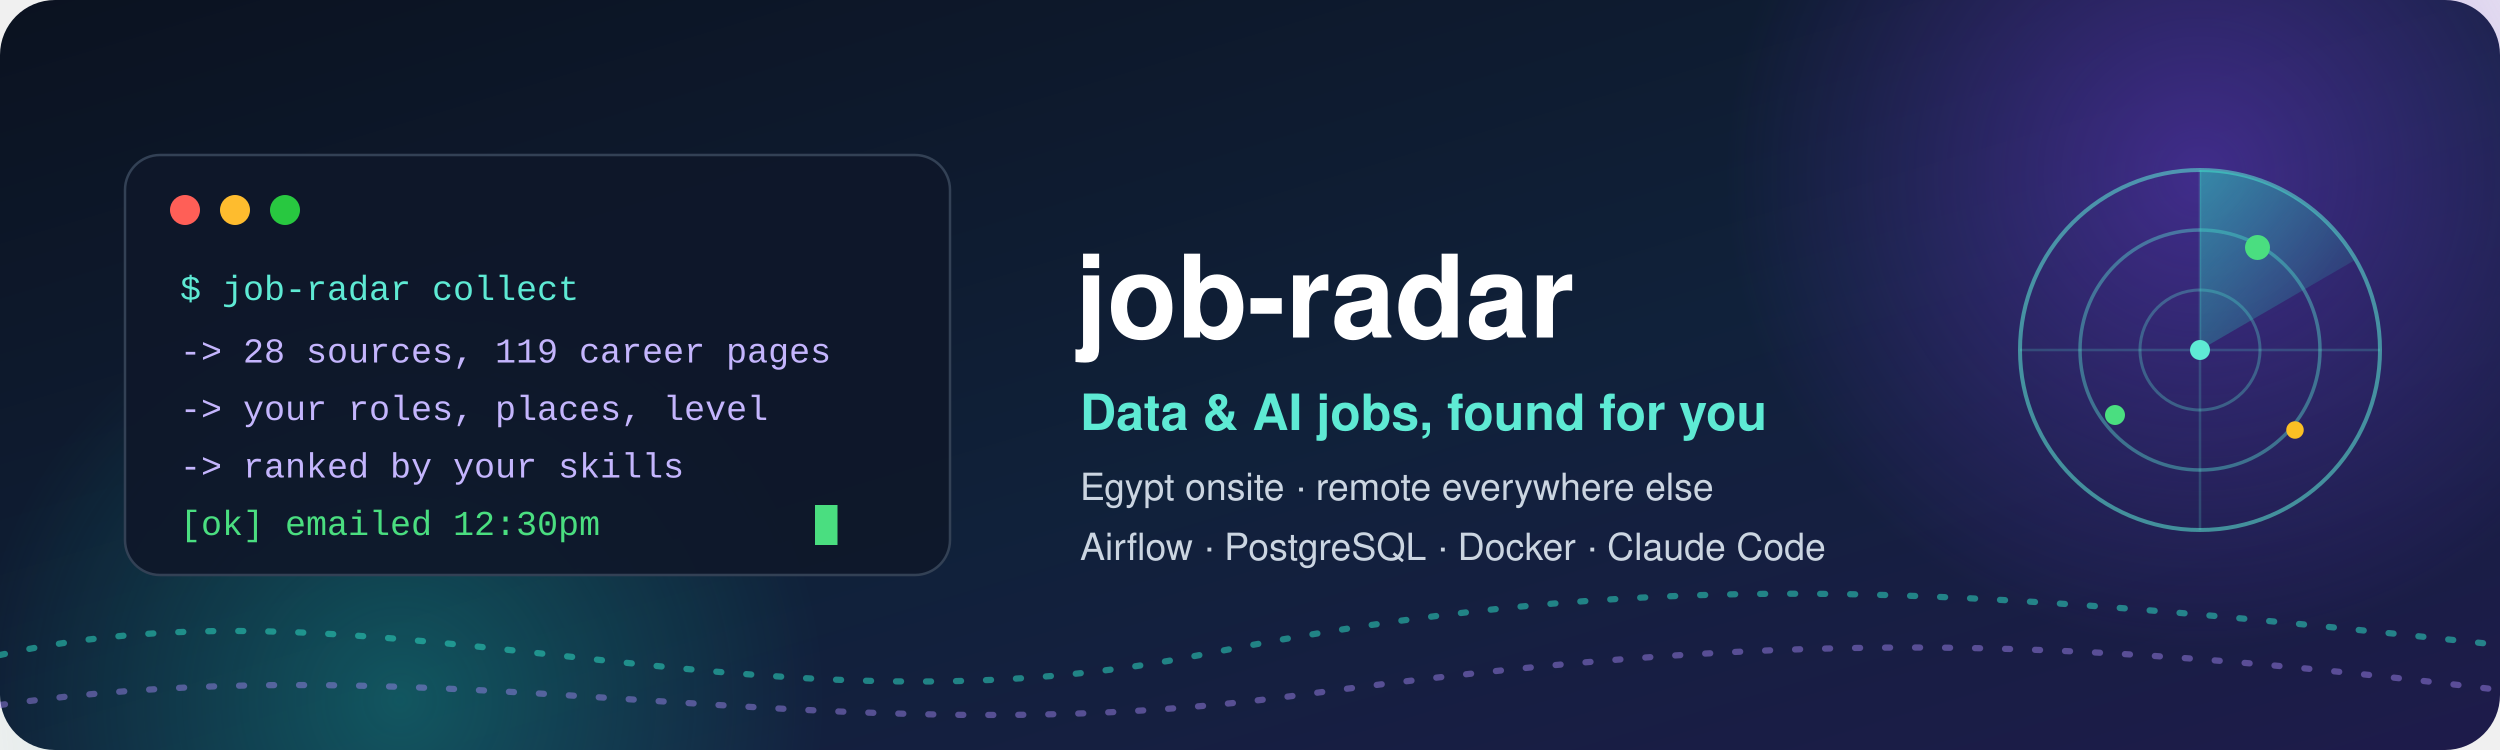
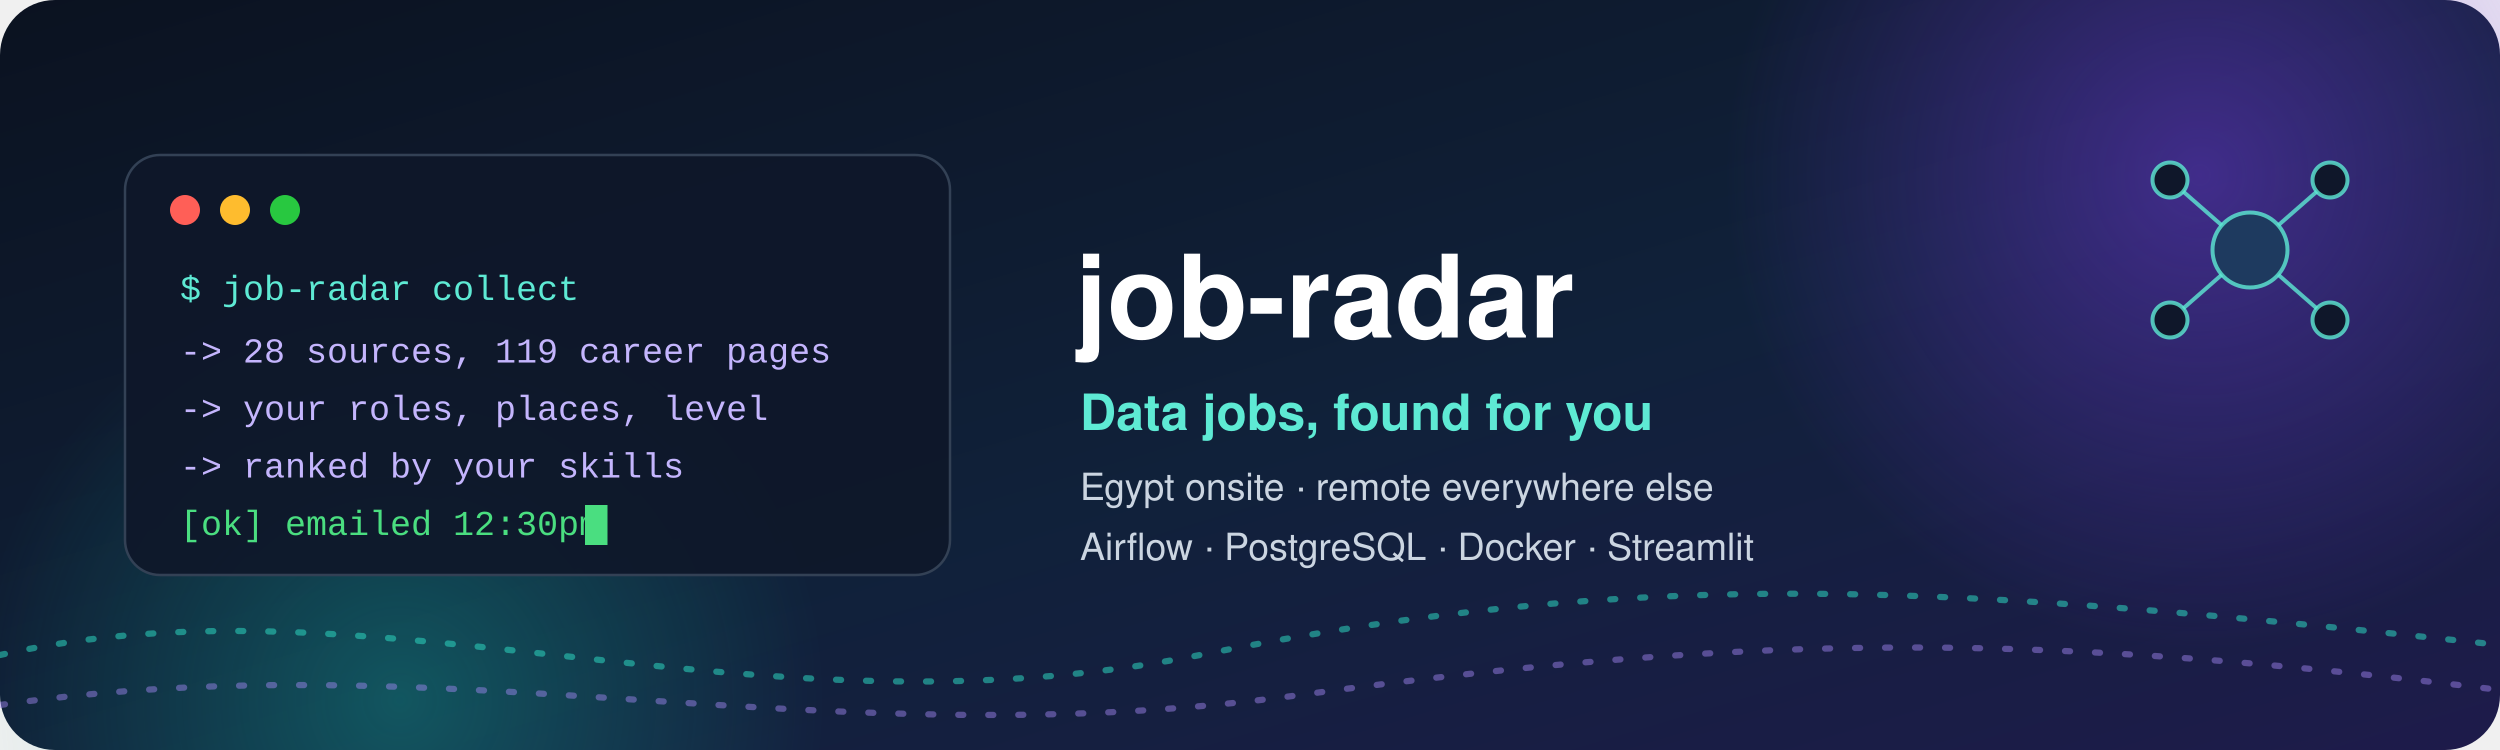
- <svg xmlns="http://www.w3.org/2000/svg" viewBox="0 0 1000 300" width="1000" height="300" role="img" aria-label="job-radar: data and AI jobs, found for you. A terminal runs a collect over 28 sources and 119 career pages in Egypt, ranks the jobs by your skills and emails them at 12:30pm; a radar sweeps for new jobs.">
+ <svg xmlns="http://www.w3.org/2000/svg" viewBox="0 0 1000 300" width="1000" height="300" role="img" aria-label="job-radar: data jobs, found for you. Egypt onsite, remote everywhere else, on Airflow, PostgreSQL, Docker and Streamlit. A terminal runs a collect over 28 sources and 119 career pages, ranks the jobs by your skills and emails them at 12:30pm.">
  <defs>
    <linearGradient id="bg" x1="0" y1="0" x2="1" y2="1">
      <stop offset="0" stop-color="#0B1220" />
      <stop offset="0.55" stop-color="#10213A" />
      <stop offset="1" stop-color="#1E1B4B" />
    </linearGradient>
    <radialGradient id="glowA" cx="0.5" cy="0.5" r="0.5">
      <stop offset="0" stop-color="#7C3AED" stop-opacity="0.45" />
      <stop offset="1" stop-color="#7C3AED" stop-opacity="0" />
    </radialGradient>
    <radialGradient id="glowB" cx="0.5" cy="0.5" r="0.5">
      <stop offset="0" stop-color="#14B8A6" stop-opacity="0.35" />
      <stop offset="1" stop-color="#14B8A6" stop-opacity="0" />
    </radialGradient>
-     <linearGradient id="sweep" x1="0" y1="0" x2="1" y2="1">
-       <stop offset="0" stop-color="#2DD4BF" stop-opacity="0.55" />
-       <stop offset="1" stop-color="#2DD4BF" stop-opacity="0" />
-     </linearGradient>
  </defs>
  <style>
    .sans { font-family: "Segoe UI", -apple-system, Helvetica, Arial, sans-serif; }
    .mono { font-family: "Fira Code", Consolas, "Courier New", monospace; font-size: 14px; }
    .wave { fill: none; stroke-width: 2.5; stroke-linecap: round; stroke-dasharray: 2 10; animation: flow 6s linear infinite; }
    @keyframes flow { to { stroke-dashoffset: -120; } }
    .blink { animation: blink 1.1s steps(1) infinite; }
    @keyframes blink { 50% { opacity: 0; } }
-     .spin { animation: spin 4s linear infinite; transform-origin: 880px 140px; }
-     @keyframes spin { to { transform: rotate(360deg); } }
-     .blip { animation: blip 2s ease-in-out infinite; }
-     @keyframes blip { 0%, 100% { opacity: 1; } 50% { opacity: 0.25; } }
+     .pulse { animation: pulse 3s ease-in-out infinite; transform-origin: 900px 100px; }
+     @keyframes pulse { 0%, 100% { transform: scale(1); opacity: 0.85; } 50% { transform: scale(1.08); opacity: 1; } }
  </style>
  <rect width="1000" height="300" rx="22" fill="url(#bg)" />
  <circle cx="880" cy="70" r="190" fill="url(#glowA)" />
  <circle cx="160" cy="280" r="170" fill="url(#glowB)" />
  <path class="wave" stroke="#2DD4BF" stroke-opacity="0.55" d="M0 262 C 150 228, 300 298, 480 262 S 780 234, 1000 258" />
  <path class="wave" stroke="#A78BFA" stroke-opacity="0.45" style="animation-duration:9s" d="M0 282 C 180 256, 330 304, 520 278 S 820 254, 1000 276" />
  <rect x="50" y="62" width="330" height="168" rx="14" fill="#0F172A" fill-opacity="0.92" stroke="#334155" />
  <circle cx="74" cy="84" r="6" fill="#FF5F57" />
  <circle cx="94" cy="84" r="6" fill="#FEBC2E" />
  <circle cx="114" cy="84" r="6" fill="#28C840" />
  <text x="72" y="120" class="mono" fill="#5EEAD4">$ job-radar collect</text>
  <text x="72" y="145" class="mono" fill="#C4B5FD">-&gt; 28 sources, 119 career pages</text>
  <text x="72" y="168" class="mono" fill="#C4B5FD">-&gt; your roles, places, level</text>
  <text x="72" y="191" class="mono" fill="#C4B5FD">-&gt; ranked by your skills</text>
  <text x="72" y="214" class="mono" fill="#4ADE80">[ok] emailed 12:30pm</text>
-   <rect x="326" y="202" width="9" height="16" fill="#4ADE80" class="blink" />
+   <rect x="234" y="202" width="9" height="16" fill="#4ADE80" class="blink" />
  <text x="430" y="135" class="sans" font-size="46" font-weight="700" fill="#FFFFFF">job-radar</text>
-   <text x="432" y="172" class="sans" font-size="20" font-weight="600" fill="#5EEAD4">Data &amp; AI jobs, found for you</text>
+   <text x="432" y="172" class="sans" font-size="20" font-weight="600" fill="#5EEAD4">Data jobs, found for you</text>
  <text x="432" y="200" class="sans" font-size="15" fill="#CBD5E1">Egypt onsite · remote everywhere else</text>
-   <text x="432" y="224" class="sans" font-size="15" fill="#CBD5E1">Airflow · PostgreSQL · Docker · Claude Code</text>
-   <g stroke="#5EEAD4" fill="none">
-     <circle cx="880" cy="140" r="72" stroke-opacity="0.55" stroke-width="1.6" />
-     <circle cx="880" cy="140" r="48" stroke-opacity="0.4" stroke-width="1.4" />
-     <circle cx="880" cy="140" r="24" stroke-opacity="0.3" stroke-width="1.2" />
-     <line x1="808" y1="140" x2="952" y2="140" stroke-opacity="0.2" />
-     <line x1="880" y1="68" x2="880" y2="212" stroke-opacity="0.2" />
+   <text x="432" y="224" class="sans" font-size="15" fill="#CBD5E1">Airflow · PostgreSQL · Docker · Streamlit</text>
+   <g class="pulse" stroke="#5EEAD4" stroke-opacity="0.8" stroke-width="1.6">
+     <line x1="900" y1="100" x2="868" y2="72" />
+     <line x1="900" y1="100" x2="932" y2="72" />
+     <line x1="900" y1="100" x2="868" y2="128" />
+     <line x1="900" y1="100" x2="932" y2="128" />
+     <circle cx="900" cy="100" r="15" fill="#1E3A5F" />
+     <circle cx="868" cy="72" r="7" fill="#0F172A" />
+     <circle cx="932" cy="72" r="7" fill="#0F172A" />
+     <circle cx="868" cy="128" r="7" fill="#0F172A" />
+     <circle cx="932" cy="128" r="7" fill="#0F172A" />
  </g>
-   <path class="spin" d="M880 140 L880 68 A72 72 0 0 1 942 104 Z" fill="url(#sweep)" />
-   <circle cx="903" cy="99" r="5" fill="#4ADE80" class="blip" />
-   <circle cx="846" cy="166" r="4" fill="#4ADE80" class="blip" style="animation-delay:0.7s" />
-   <circle cx="918" cy="172" r="3.5" fill="#FBBF24" class="blip" style="animation-delay:1.3s" />
-   <circle cx="880" cy="140" r="4" fill="#5EEAD4" />
</svg>
